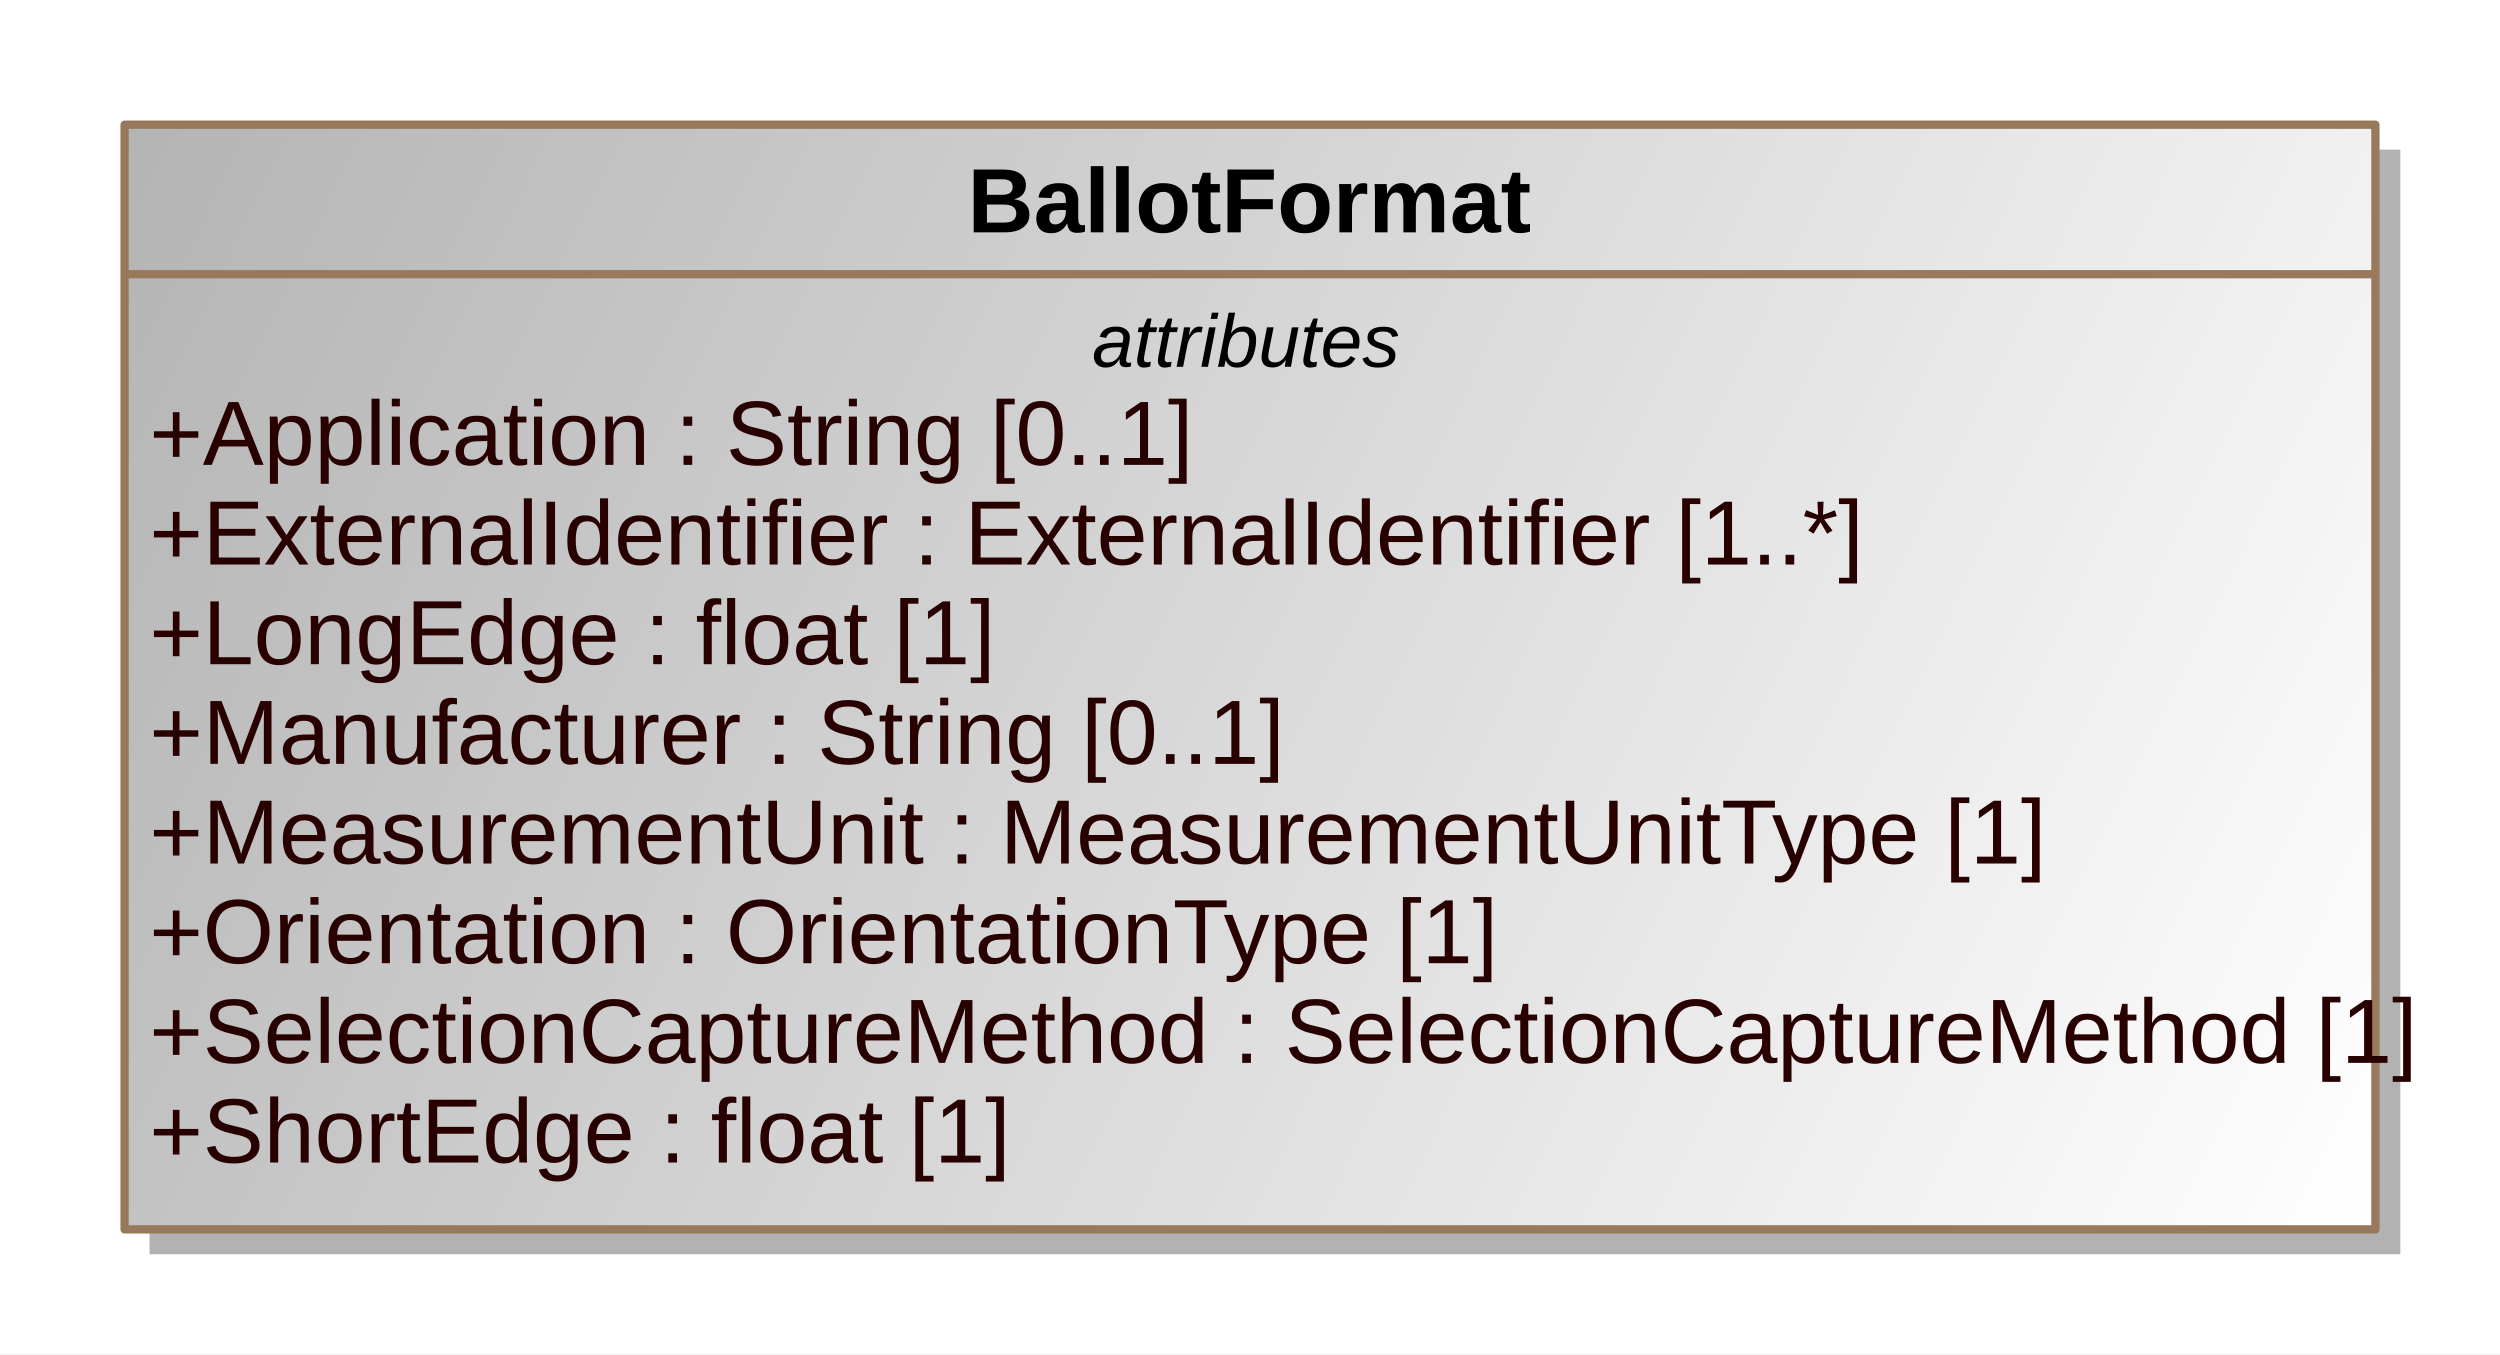
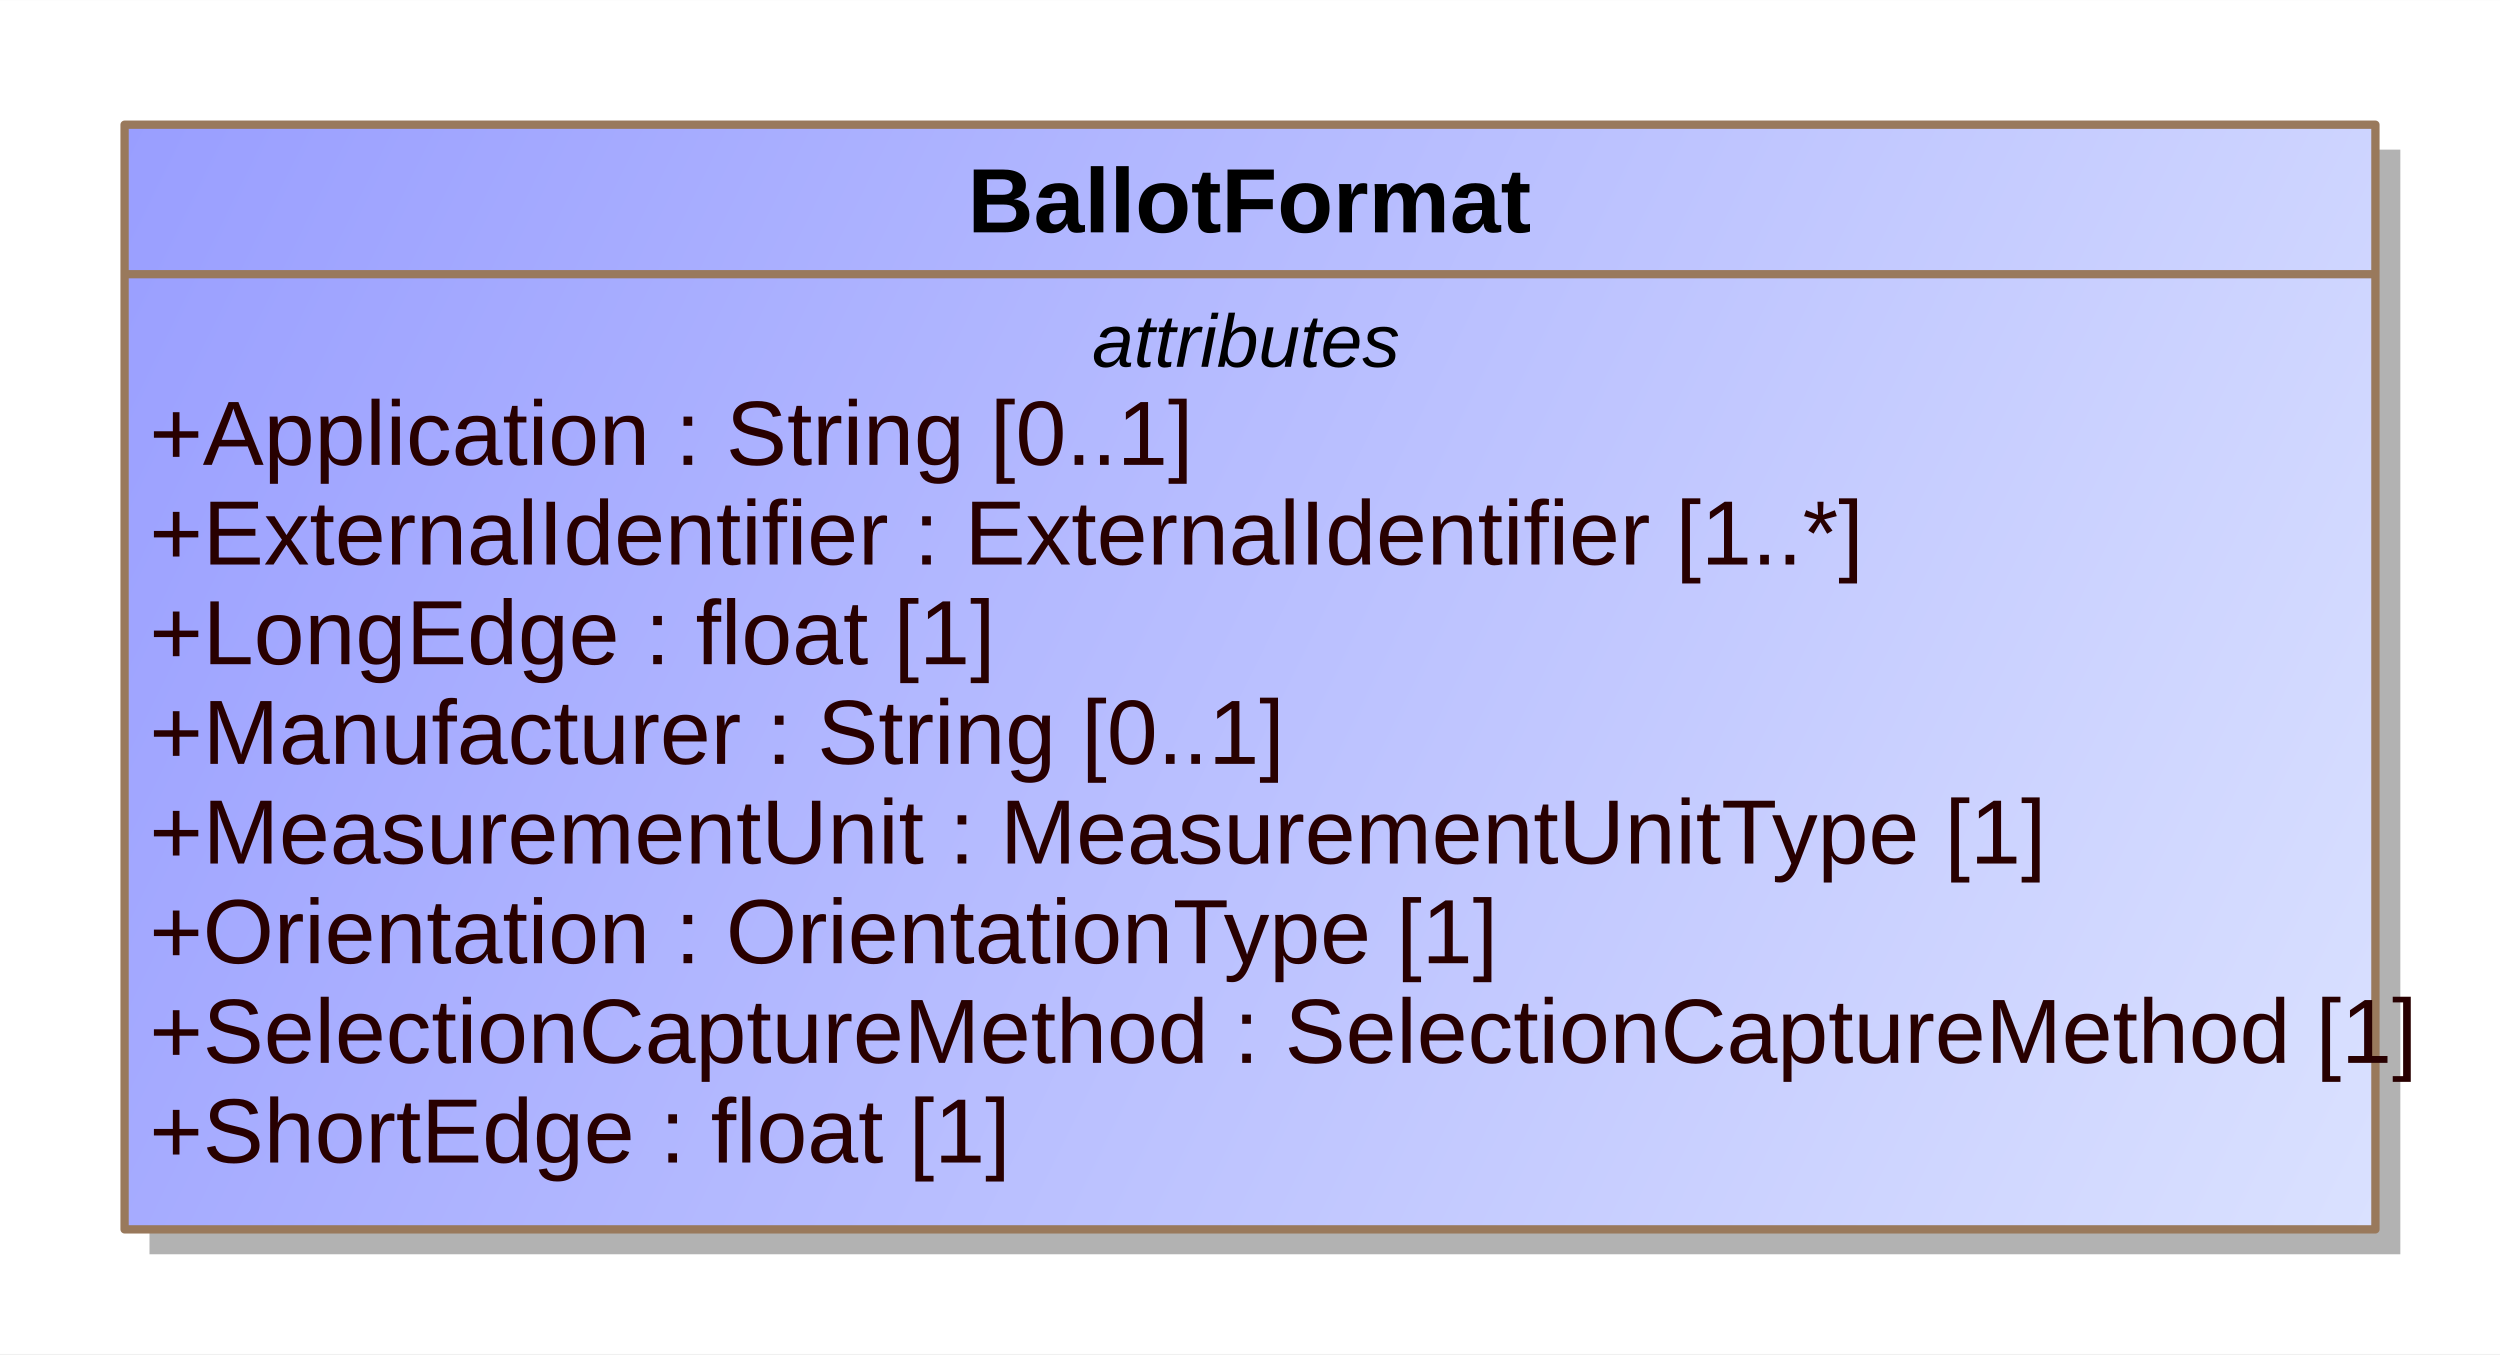
<svg xmlns="http://www.w3.org/2000/svg" fill-opacity="1" color-rendering="auto" color-interpolation="auto" text-rendering="auto" stroke="black" stroke-linecap="square" width="3.135in" stroke-miterlimit="10" shape-rendering="auto" stroke-opacity="1" fill="black" stroke-dasharray="none" font-weight="normal" stroke-width="1" viewBox="0 0 301 163" height="1.698in" font-family="'Arial'" font-style="normal" stroke-linejoin="miter" font-size="12" stroke-dashoffset="0" image-rendering="auto">
  <defs id="genericDefs" />
  <g>
    <defs id="defs1">
-       <linearGradient x1="294" gradientUnits="userSpaceOnUse" x2="565" y1="287" y2="420" id="linearGradient1" spreadMethod="pad">
-         <stop stop-opacity="1" stop-color="rgb(180,180,180)" offset="0%" />
-         <stop stop-opacity="1" stop-color="white" offset="100%" />
+       <linearGradient x1="294" gradientUnits="userSpaceOnUse" x2="565" y1="308" y2="441" id="linearGradient1" spreadMethod="pad">
+         <stop stop-opacity="1" stop-color="rgb(153,158,255)" offset="0%" />
+         <stop stop-opacity="1" stop-color="rgb(218,225,255)" offset="100%" />
      </linearGradient>
      <clipPath clipPathUnits="userSpaceOnUse" id="clipPath1">
        <path d="M0 0 L301 0 L301 163 L0 163 L0 0 Z" />
      </clipPath>
      <clipPath clipPathUnits="userSpaceOnUse" id="clipPath2">
-         <path d="M279 272 L580 272 L580 435 L279 435 L279 272 Z" />
+         <path d="M279 293 L580 293 L580 456 L279 456 L279 293 Z" />
      </clipPath>
    </defs>
    <g fill="white" stroke="white">
      <rect x="0" width="301" height="163" y="0" clip-path="url(#clipPath1)" stroke="none" />
-       <rect x="297" y="290" transform="translate(-279,-272)" clip-path="url(#clipPath2)" fill="rgb(178,178,178)" width="271" text-rendering="geometricPrecision" height="133" stroke="none" />
-       <rect x="294" y="287" transform="translate(-279,-272)" clip-path="url(#clipPath2)" fill="url(#linearGradient1)" width="271" text-rendering="geometricPrecision" height="133" stroke="none" />
+       <rect x="297" y="311" transform="translate(-279,-293)" clip-path="url(#clipPath2)" fill="rgb(178,178,178)" width="271" text-rendering="geometricPrecision" height="133" stroke="none" />
+       <rect x="294" y="308" transform="translate(-279,-293)" clip-path="url(#clipPath2)" fill="url(#linearGradient1)" width="271" text-rendering="geometricPrecision" height="133" stroke="none" />
    </g>
-     <g fill="rgb(153,121,92)" text-rendering="geometricPrecision" transform="translate(-279,-272)" stroke-linecap="butt" stroke="rgb(153,121,92)" stroke-linejoin="round">
-       <rect fill="none" x="294" width="271" height="133" y="287" clip-path="url(#clipPath2)" />
-       <line y2="305" fill="none" x1="294" clip-path="url(#clipPath2)" x2="565" y1="305" />
-       <text x="297" font-size="11" y="411.958" clip-path="url(#clipPath2)" fill="rgb(40,0,0)" stroke="none" space="preserve">+ShortEdge : float [1]</text>
-       <text x="297" font-size="11" y="399.958" clip-path="url(#clipPath2)" fill="rgb(40,0,0)" stroke="none" space="preserve">+SelectionCaptureMethod : SelectionCaptureMethod [1]</text>
-       <text x="297" font-size="11" y="387.958" clip-path="url(#clipPath2)" fill="rgb(40,0,0)" stroke="none" space="preserve">+Orientation : OrientationType [1]</text>
-       <text x="297" font-size="11" y="375.958" clip-path="url(#clipPath2)" fill="rgb(40,0,0)" stroke="none" space="preserve">+MeasurementUnit : MeasurementUnitType [1]</text>
-       <text x="297" font-size="11" y="363.958" clip-path="url(#clipPath2)" fill="rgb(40,0,0)" stroke="none" space="preserve">+Manufacturer : String [0..1]</text>
-       <text x="297" font-size="11" y="351.958" clip-path="url(#clipPath2)" fill="rgb(40,0,0)" stroke="none" space="preserve">+LongEdge : float [1]</text>
-       <text x="297" font-size="11" y="339.958" clip-path="url(#clipPath2)" fill="rgb(40,0,0)" stroke="none" space="preserve">+ExternalIdentifier : ExternalIdentifier [1..*]</text>
-       <text x="297" font-size="11" y="327.958" clip-path="url(#clipPath2)" fill="rgb(40,0,0)" stroke="none" space="preserve">+Application : String [0..1]</text>
+     <g fill="rgb(153,121,92)" text-rendering="geometricPrecision" transform="translate(-279,-293)" stroke-linecap="butt" stroke="rgb(153,121,92)" stroke-linejoin="round">
+       <rect fill="none" x="294" width="271" height="133" y="308" clip-path="url(#clipPath2)" />
+       <line y2="326" fill="none" x1="294" clip-path="url(#clipPath2)" x2="565" y1="326" />
+       <text x="297" font-size="11" y="432.958" clip-path="url(#clipPath2)" fill="rgb(40,0,0)" stroke="none" space="preserve">+ShortEdge : float [1]</text>
+       <text x="297" font-size="11" y="420.958" clip-path="url(#clipPath2)" fill="rgb(40,0,0)" stroke="none" space="preserve">+SelectionCaptureMethod : SelectionCaptureMethod [1]</text>
+       <text x="297" font-size="11" y="408.958" clip-path="url(#clipPath2)" fill="rgb(40,0,0)" stroke="none" space="preserve">+Orientation : OrientationType [1]</text>
+       <text x="297" font-size="11" y="396.958" clip-path="url(#clipPath2)" fill="rgb(40,0,0)" stroke="none" space="preserve">+MeasurementUnit : MeasurementUnitType [1]</text>
+       <text x="297" font-size="11" y="384.958" clip-path="url(#clipPath2)" fill="rgb(40,0,0)" stroke="none" space="preserve">+Manufacturer : String [0..1]</text>
+       <text x="297" font-size="11" y="372.958" clip-path="url(#clipPath2)" fill="rgb(40,0,0)" stroke="none" space="preserve">+LongEdge : float [1]</text>
+       <text x="297" font-size="11" y="360.958" clip-path="url(#clipPath2)" fill="rgb(40,0,0)" stroke="none" space="preserve">+ExternalIdentifier : ExternalIdentifier [1..*]</text>
+       <text x="297" font-size="11" y="348.958" clip-path="url(#clipPath2)" fill="rgb(40,0,0)" stroke="none" space="preserve">+Application : String [0..1]</text>
    </g>
-     <g font-style="italic" text-rendering="geometricPrecision" font-size="9" transform="translate(-279,-272)" stroke-linecap="butt" stroke-linejoin="round">
-       <text x="410.5" space="preserve" y="316.147" clip-path="url(#clipPath2)" stroke="none">attributes</text>
-       <text x="395.5" font-size="11" y="299.958" clip-path="url(#clipPath2)" font-style="normal" stroke="none" font-weight="bold" space="preserve">BallotFormat</text>
+     <g font-style="italic" text-rendering="geometricPrecision" font-size="9" transform="translate(-279,-293)" stroke-linecap="butt" stroke-linejoin="round">
+       <text x="410.5" space="preserve" y="337.147" clip-path="url(#clipPath2)" stroke="none">attributes</text>
+       <text x="395.5" font-size="11" y="320.958" clip-path="url(#clipPath2)" font-style="normal" stroke="none" font-weight="bold" space="preserve">BallotFormat</text>
    </g>
  </g>
</svg>
